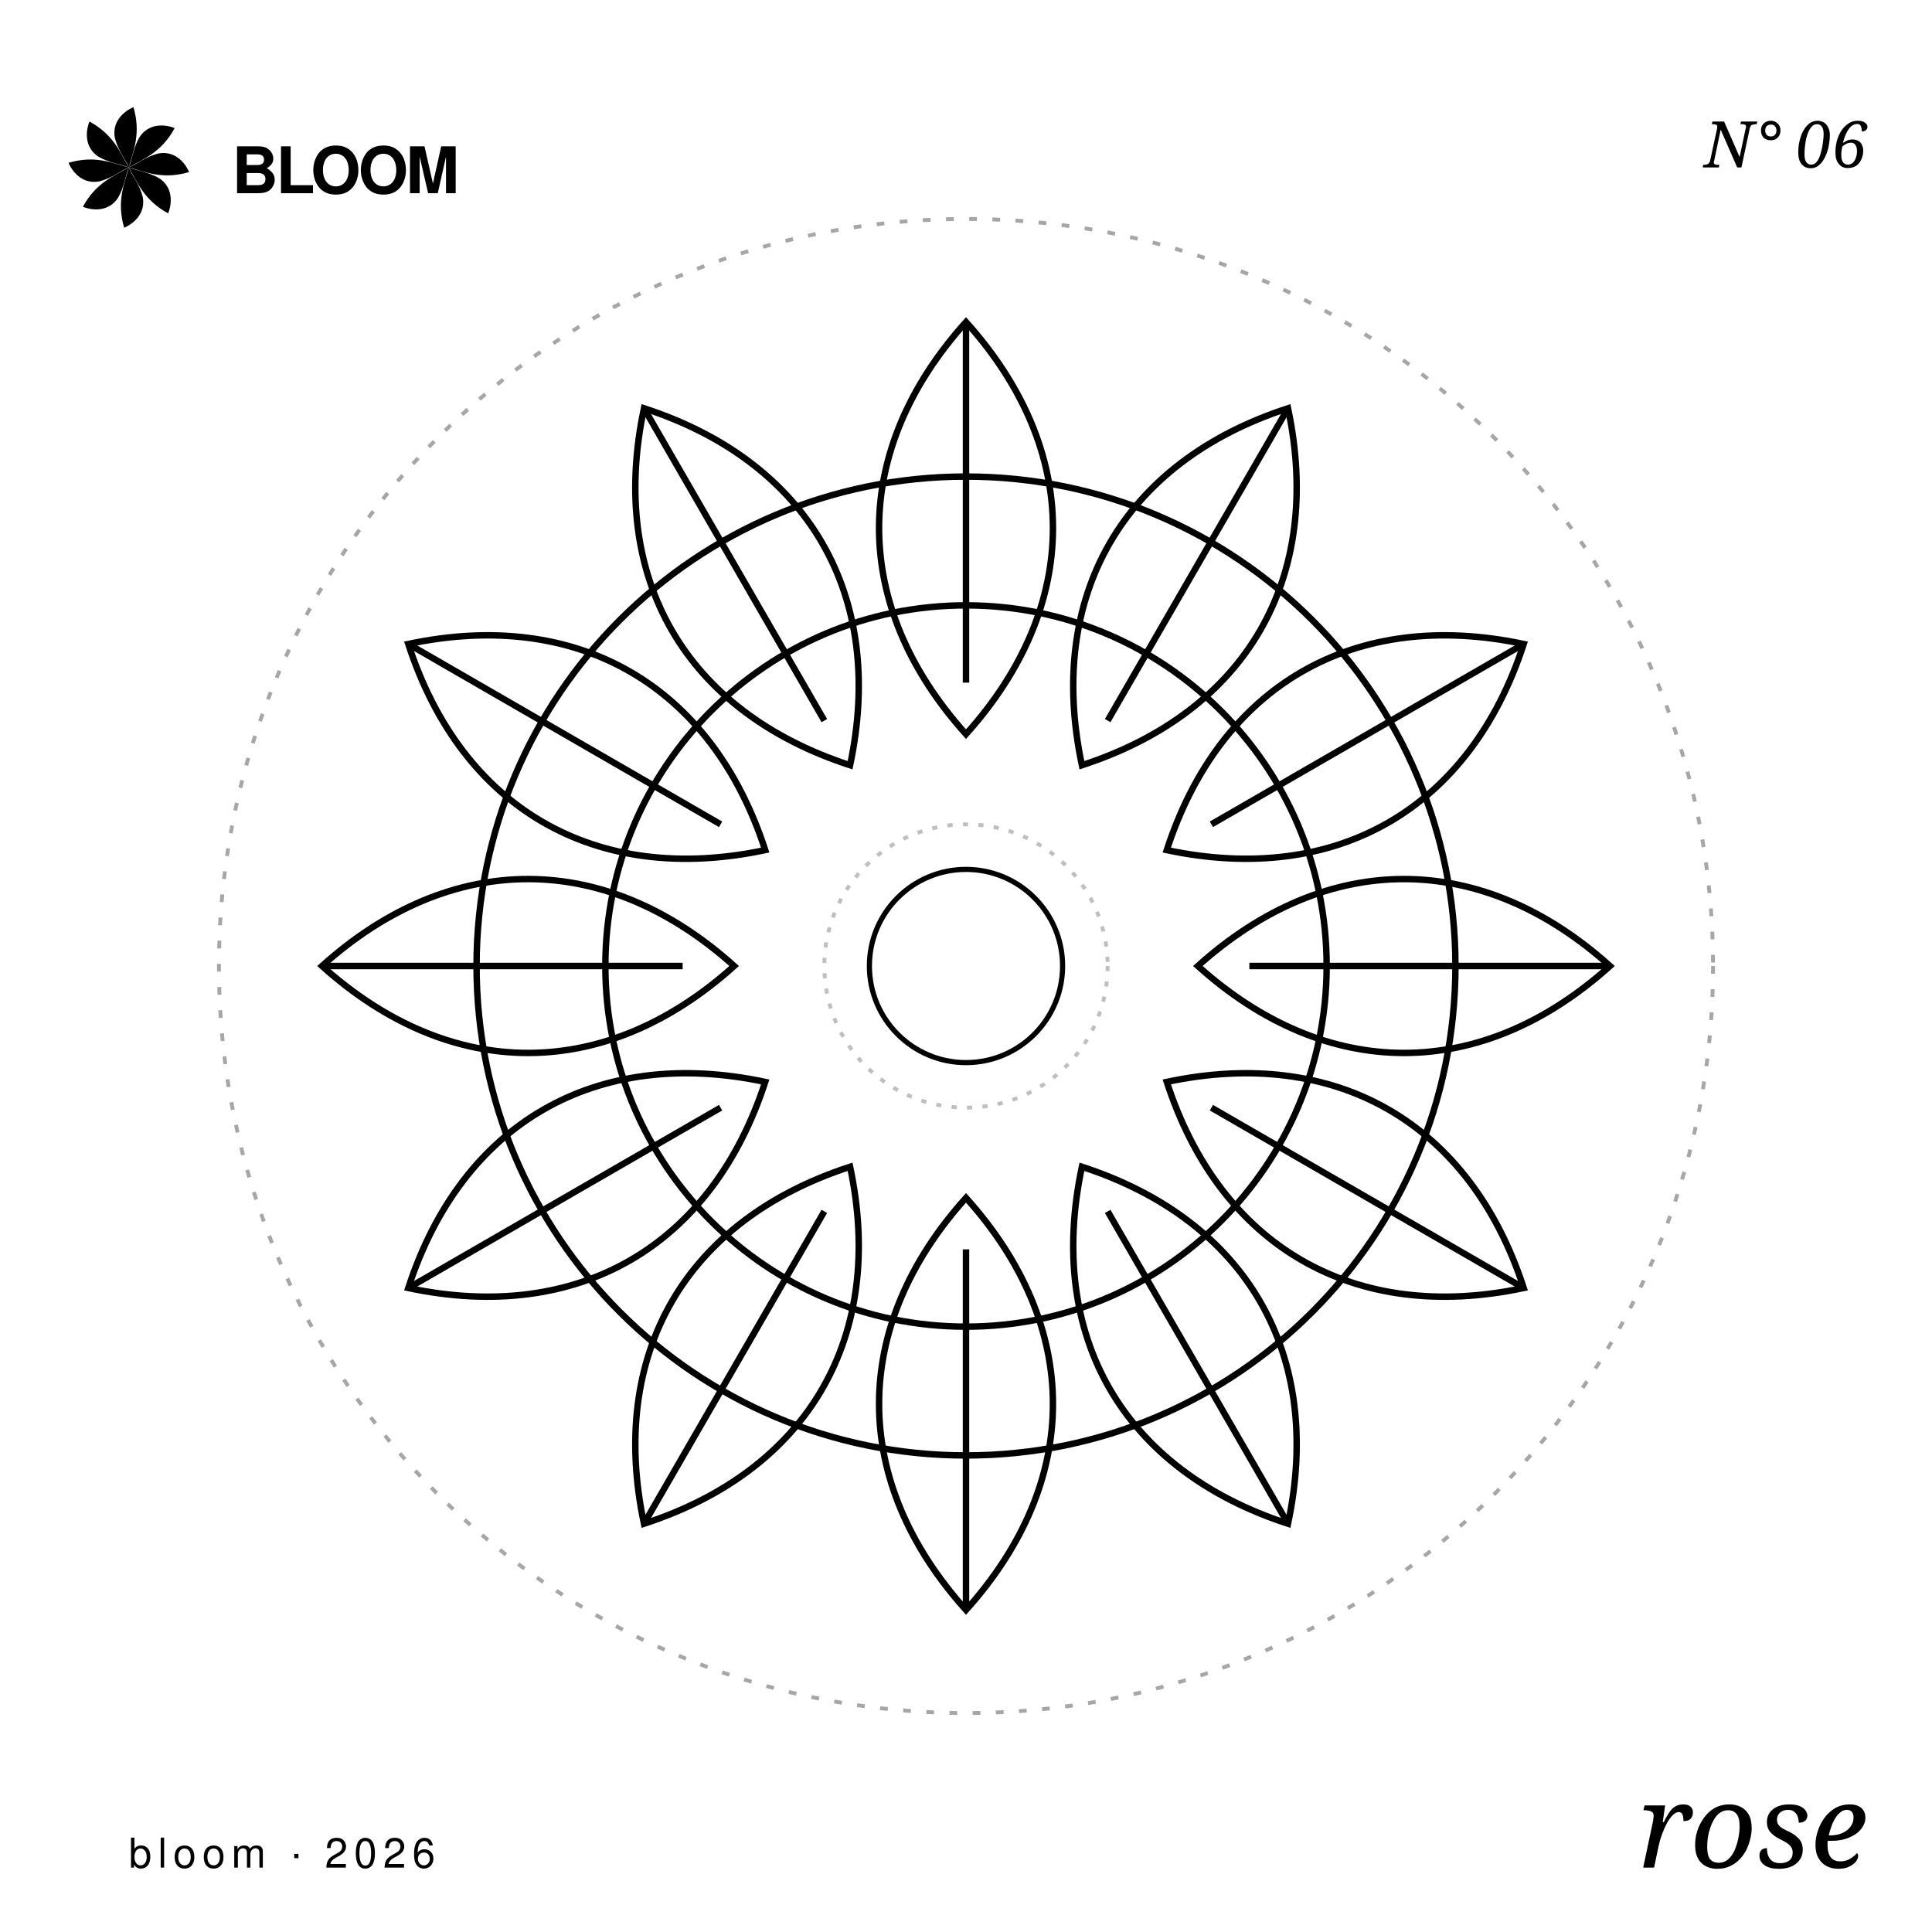
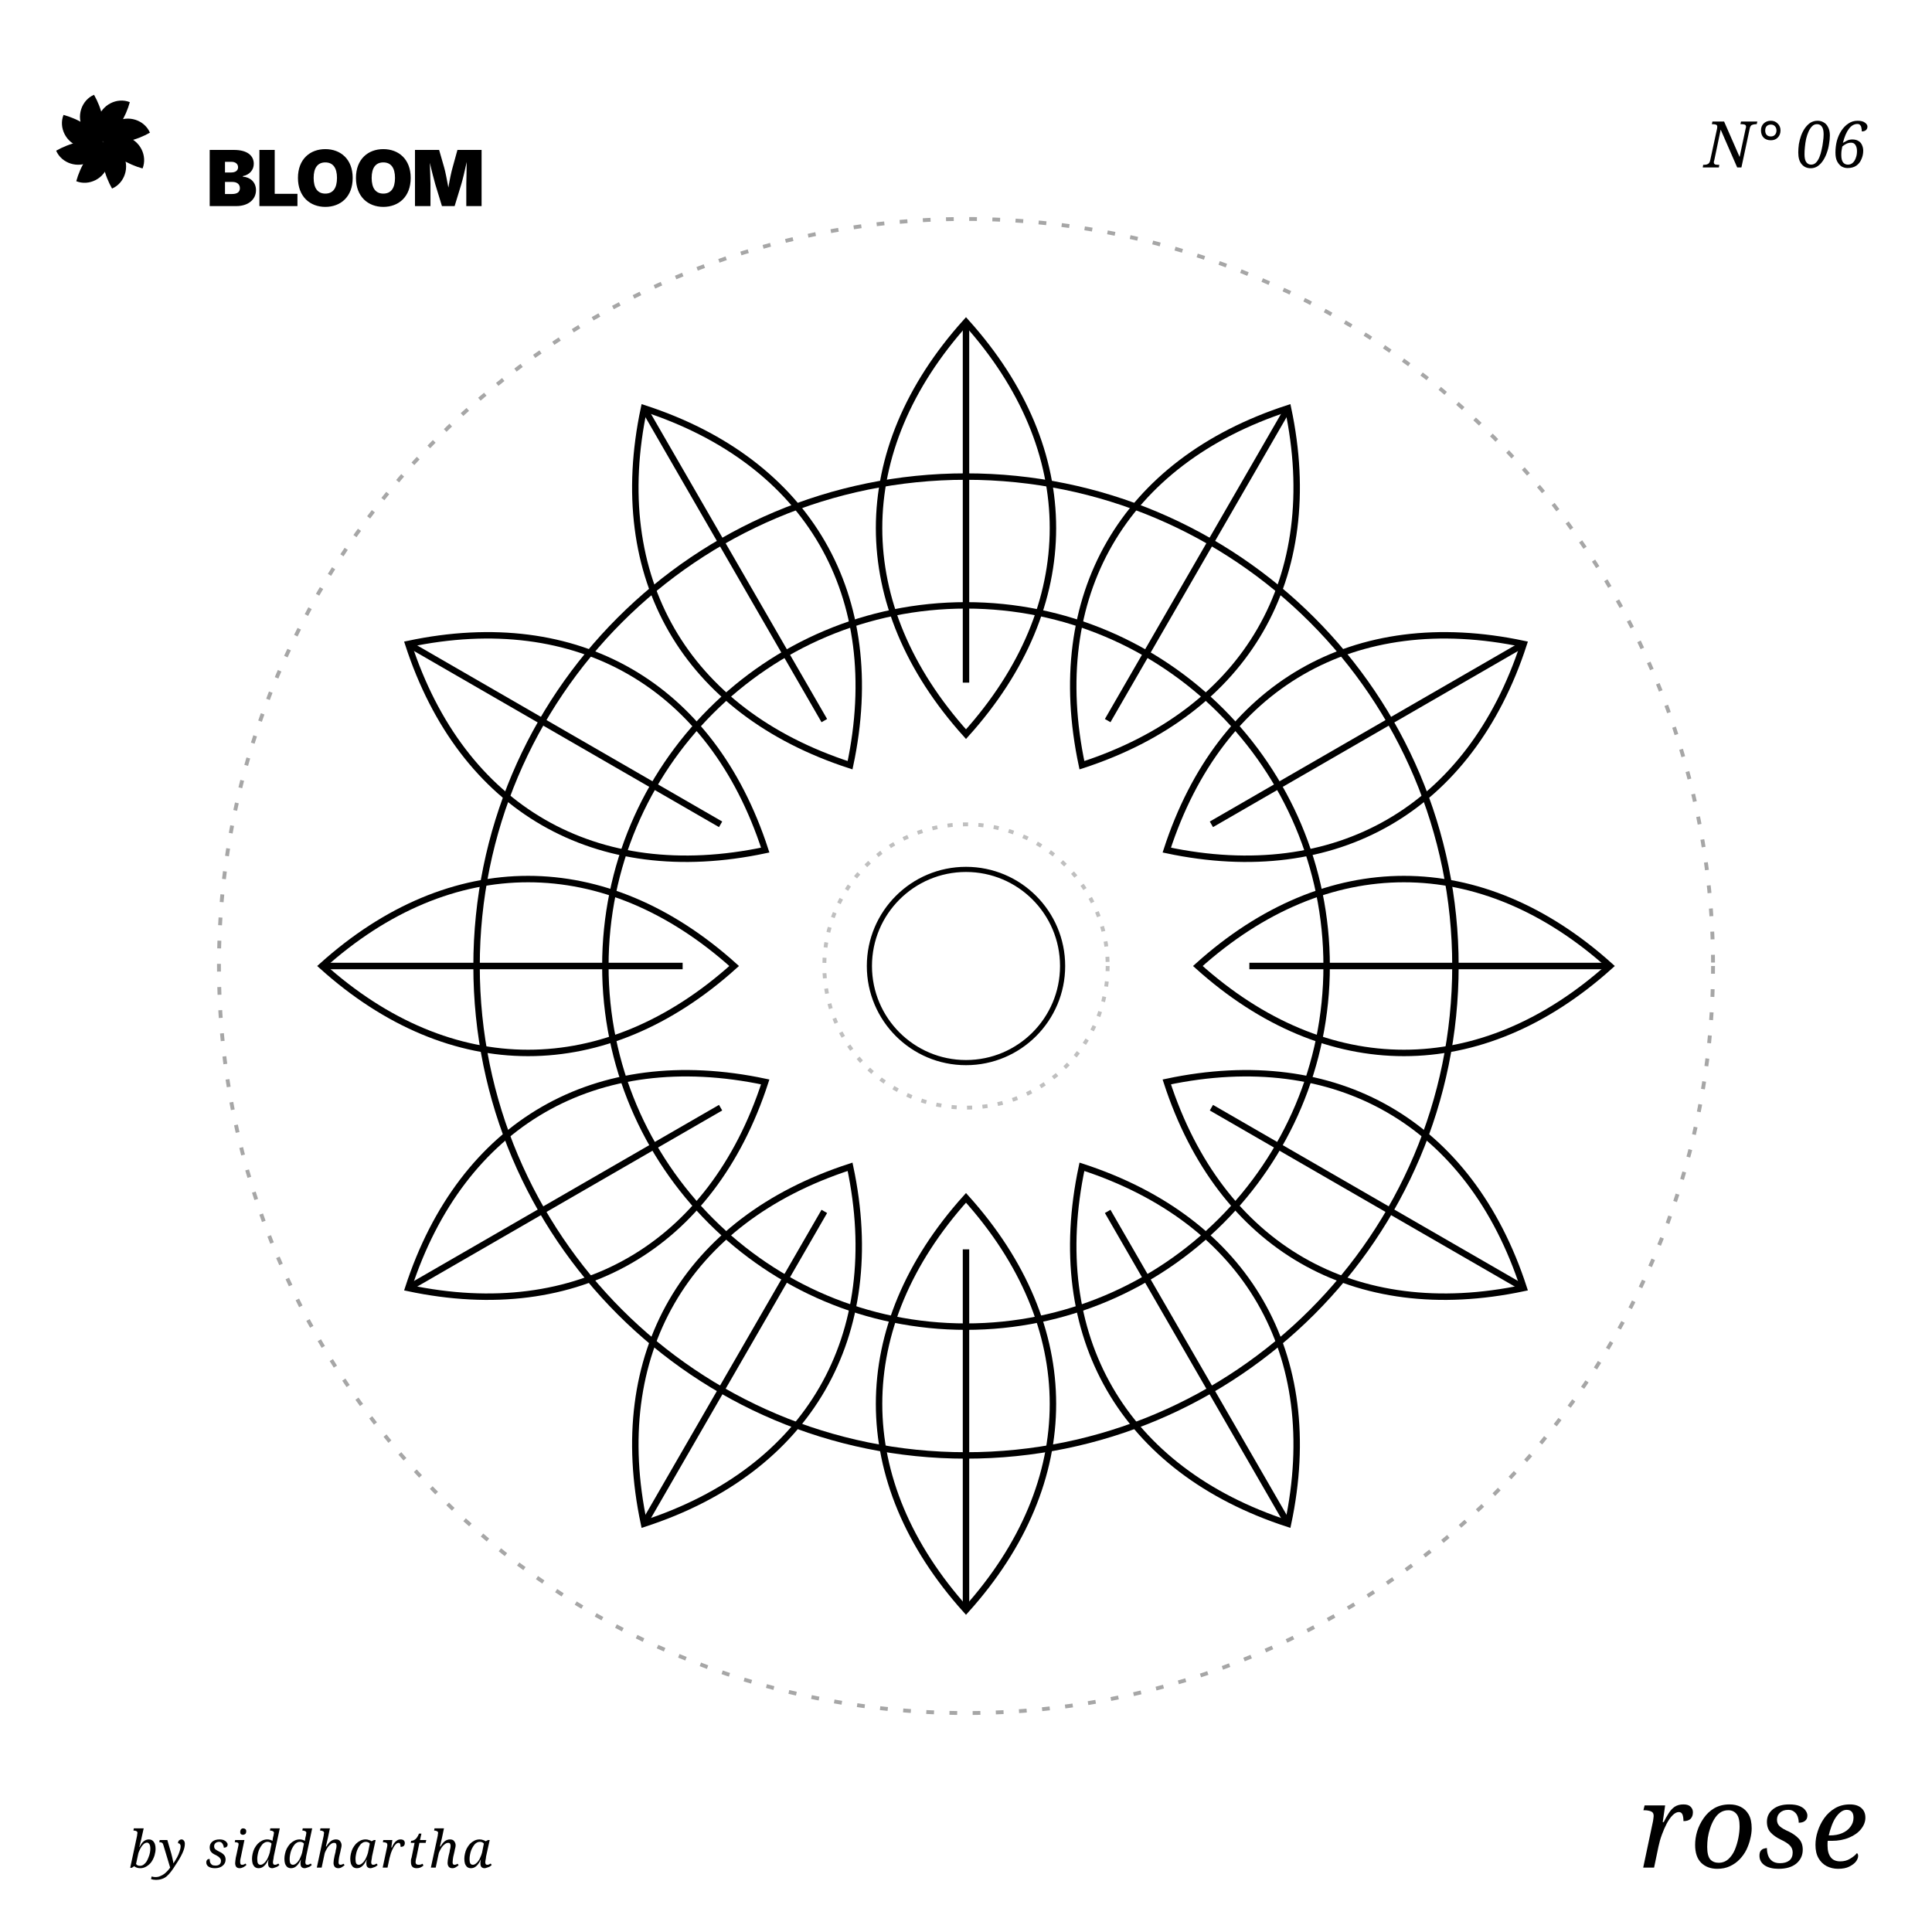
<svg xmlns="http://www.w3.org/2000/svg" viewBox="-75 -75 150 150" width="600" height="600">
  <circle r="58" fill="none" stroke="#000" stroke-width="0.3" stroke-dasharray="0.6,1.2" opacity="0.35" />
  <circle r="7.5" fill="none" stroke="#000" stroke-width="0.4" />
  <circle r="11" fill="none" stroke="#000" stroke-width="0.3" stroke-dasharray="0.4,0.8" opacity="0.25" />
  <g fill="none" stroke="#000" stroke-width="0.5">
    <g transform="rotate(0)">
      <path d="M 0,-50 C 9,-40 9,-28 0,-18 C -9,-28 -9,-40 0,-50 Z" />
    </g>
    <g transform="rotate(30)">
      <path d="M 0,-50 C 9,-40 9,-28 0,-18 C -9,-28 -9,-40 0,-50 Z" />
    </g>
    <g transform="rotate(60)">
      <path d="M 0,-50 C 9,-40 9,-28 0,-18 C -9,-28 -9,-40 0,-50 Z" />
    </g>
    <g transform="rotate(90)">
      <path d="M 0,-50 C 9,-40 9,-28 0,-18 C -9,-28 -9,-40 0,-50 Z" />
    </g>
    <g transform="rotate(120)">
      <path d="M 0,-50 C 9,-40 9,-28 0,-18 C -9,-28 -9,-40 0,-50 Z" />
    </g>
    <g transform="rotate(150)">
      <path d="M 0,-50 C 9,-40 9,-28 0,-18 C -9,-28 -9,-40 0,-50 Z" />
    </g>
    <g transform="rotate(180)">
      <path d="M 0,-50 C 9,-40 9,-28 0,-18 C -9,-28 -9,-40 0,-50 Z" />
    </g>
    <g transform="rotate(210)">
      <path d="M 0,-50 C 9,-40 9,-28 0,-18 C -9,-28 -9,-40 0,-50 Z" />
    </g>
    <g transform="rotate(240)">
      <path d="M 0,-50 C 9,-40 9,-28 0,-18 C -9,-28 -9,-40 0,-50 Z" />
    </g>
    <g transform="rotate(270)">
      <path d="M 0,-50 C 9,-40 9,-28 0,-18 C -9,-28 -9,-40 0,-50 Z" />
    </g>
    <g transform="rotate(300)">
      <path d="M 0,-50 C 9,-40 9,-28 0,-18 C -9,-28 -9,-40 0,-50 Z" />
    </g>
    <g transform="rotate(330)">
      <path d="M 0,-50 C 9,-40 9,-28 0,-18 C -9,-28 -9,-40 0,-50 Z" />
    </g>
    <line x1="0" y1="-50" x2="0" y2="-22" transform="rotate(0)" />
    <line x1="0" y1="-50" x2="0" y2="-22" transform="rotate(30)" />
    <line x1="0" y1="-50" x2="0" y2="-22" transform="rotate(60)" />
    <line x1="0" y1="-50" x2="0" y2="-22" transform="rotate(90)" />
    <line x1="0" y1="-50" x2="0" y2="-22" transform="rotate(120)" />
    <line x1="0" y1="-50" x2="0" y2="-22" transform="rotate(150)" />
    <line x1="0" y1="-50" x2="0" y2="-22" transform="rotate(180)" />
    <line x1="0" y1="-50" x2="0" y2="-22" transform="rotate(210)" />
    <line x1="0" y1="-50" x2="0" y2="-22" transform="rotate(240)" />
    <line x1="0" y1="-50" x2="0" y2="-22" transform="rotate(270)" />
    <line x1="0" y1="-50" x2="0" y2="-22" transform="rotate(300)" />
    <line x1="0" y1="-50" x2="0" y2="-22" transform="rotate(330)" />
    <circle r="28" />
    <circle r="38" />
  </g>
-   <g transform="translate(-65 -62)">
-     <g transform="scale(0.06)">
-       <path d="M 0,0 C 6,-22 16,-44 6,-78 C -8,-72 -22,-58 -18,-38 C -14,-22 -4,-10 0,0 Z" fill="#000" stroke="none" transform="rotate(0)" />
-       <path d="M 0,0 C 6,-22 16,-44 6,-78 C -8,-72 -22,-58 -18,-38 C -14,-22 -4,-10 0,0 Z" fill="#000" stroke="none" transform="rotate(45)" />
-       <path d="M 0,0 C 6,-22 16,-44 6,-78 C -8,-72 -22,-58 -18,-38 C -14,-22 -4,-10 0,0 Z" fill="#000" stroke="none" transform="rotate(90)" />
-       <path d="M 0,0 C 6,-22 16,-44 6,-78 C -8,-72 -22,-58 -18,-38 C -14,-22 -4,-10 0,0 Z" fill="#000" stroke="none" transform="rotate(135)" />
-       <path d="M 0,0 C 6,-22 16,-44 6,-78 C -8,-72 -22,-58 -18,-38 C -14,-22 -4,-10 0,0 Z" fill="#000" stroke="none" transform="rotate(180)" />
-       <path d="M 0,0 C 6,-22 16,-44 6,-78 C -8,-72 -22,-58 -18,-38 C -14,-22 -4,-10 0,0 Z" fill="#000" stroke="none" transform="rotate(225)" />
-       <path d="M 0,0 C 6,-22 16,-44 6,-78 C -8,-72 -22,-58 -18,-38 C -14,-22 -4,-10 0,0 Z" fill="#000" stroke="none" transform="rotate(270)" />
-       <path d="M 0,0 C 6,-22 16,-44 6,-78 C -8,-72 -22,-58 -18,-38 C -14,-22 -4,-10 0,0 Z" fill="#000" stroke="none" transform="rotate(315)" />
+   <g transform="translate(-67 -62)">
+     <g transform="translate(0 -2) scale(0.07)">
+       <path d="M 0,0 C 4,-18 -2,-38 -10,-52 C -24,-46 -30,-28 -22,-14 C -14,-6 -5,-3 0,0 Z" fill="#000" stroke="none" transform="rotate(0)" />
+       <path d="M 0,0 C 4,-18 -2,-38 -10,-52 C -24,-46 -30,-28 -22,-14 C -14,-6 -5,-3 0,0 Z" fill="#000" stroke="none" transform="rotate(45)" />
+       <path d="M 0,0 C 4,-18 -2,-38 -10,-52 C -24,-46 -30,-28 -22,-14 C -14,-6 -5,-3 0,0 Z" fill="#000" stroke="none" transform="rotate(90)" />
+       <path d="M 0,0 C 4,-18 -2,-38 -10,-52 C -24,-46 -30,-28 -22,-14 C -14,-6 -5,-3 0,0 Z" fill="#000" stroke="none" transform="rotate(135)" />
+       <path d="M 0,0 C 4,-18 -2,-38 -10,-52 C -24,-46 -30,-28 -22,-14 C -14,-6 -5,-3 0,0 Z" fill="#000" stroke="none" transform="rotate(180)" />
+       <path d="M 0,0 C 4,-18 -2,-38 -10,-52 C -24,-46 -30,-28 -22,-14 C -14,-6 -5,-3 0,0 Z" fill="#000" stroke="none" transform="rotate(225)" />
+       <path d="M 0,0 C 4,-18 -2,-38 -10,-52 C -24,-46 -30,-28 -22,-14 C -14,-6 -5,-3 0,0 Z" fill="#000" stroke="none" transform="rotate(270)" />
+       <path d="M 0,0 C 4,-18 -2,-38 -10,-52 C -24,-46 -30,-28 -22,-14 C -14,-6 -5,-3 0,0 Z" fill="#000" stroke="none" transform="rotate(315)" />
    </g>
-     <text x="8" y="2" font-family="Helvetica, Arial Black, sans-serif" font-weight="900" font-size="5" letter-spacing="-0.2" fill="#000">BLOOM</text>
+     <text x="8" y="3" font-family="Avenir Next Rounded Bold, Helvetica Rounded, SF Pro Rounded, Inter, sans-serif" font-weight="900" font-size="6" letter-spacing="-0.15" fill="#000">BLOOM</text>
  </g>
  <text x="70" y="-62" text-anchor="end" font-family="EB Garamond, Georgia, serif" font-style="italic" font-size="5" fill="#000">N° 06</text>
-   <text x="-65" y="70" font-family="Helvetica, Arial, sans-serif" font-size="3.2" letter-spacing="0.15em" fill="#000">bloom · 2026</text>
+   <text x="-65" y="70" font-family="EB Garamond, Georgia, serif" font-style="italic" font-size="4" letter-spacing="0.05em" fill="#000">by siddhartha</text>
  <text x="70" y="70" text-anchor="end" font-family="EB Garamond, Georgia, serif" font-style="italic" font-size="9" fill="#000">rose</text>
</svg>
